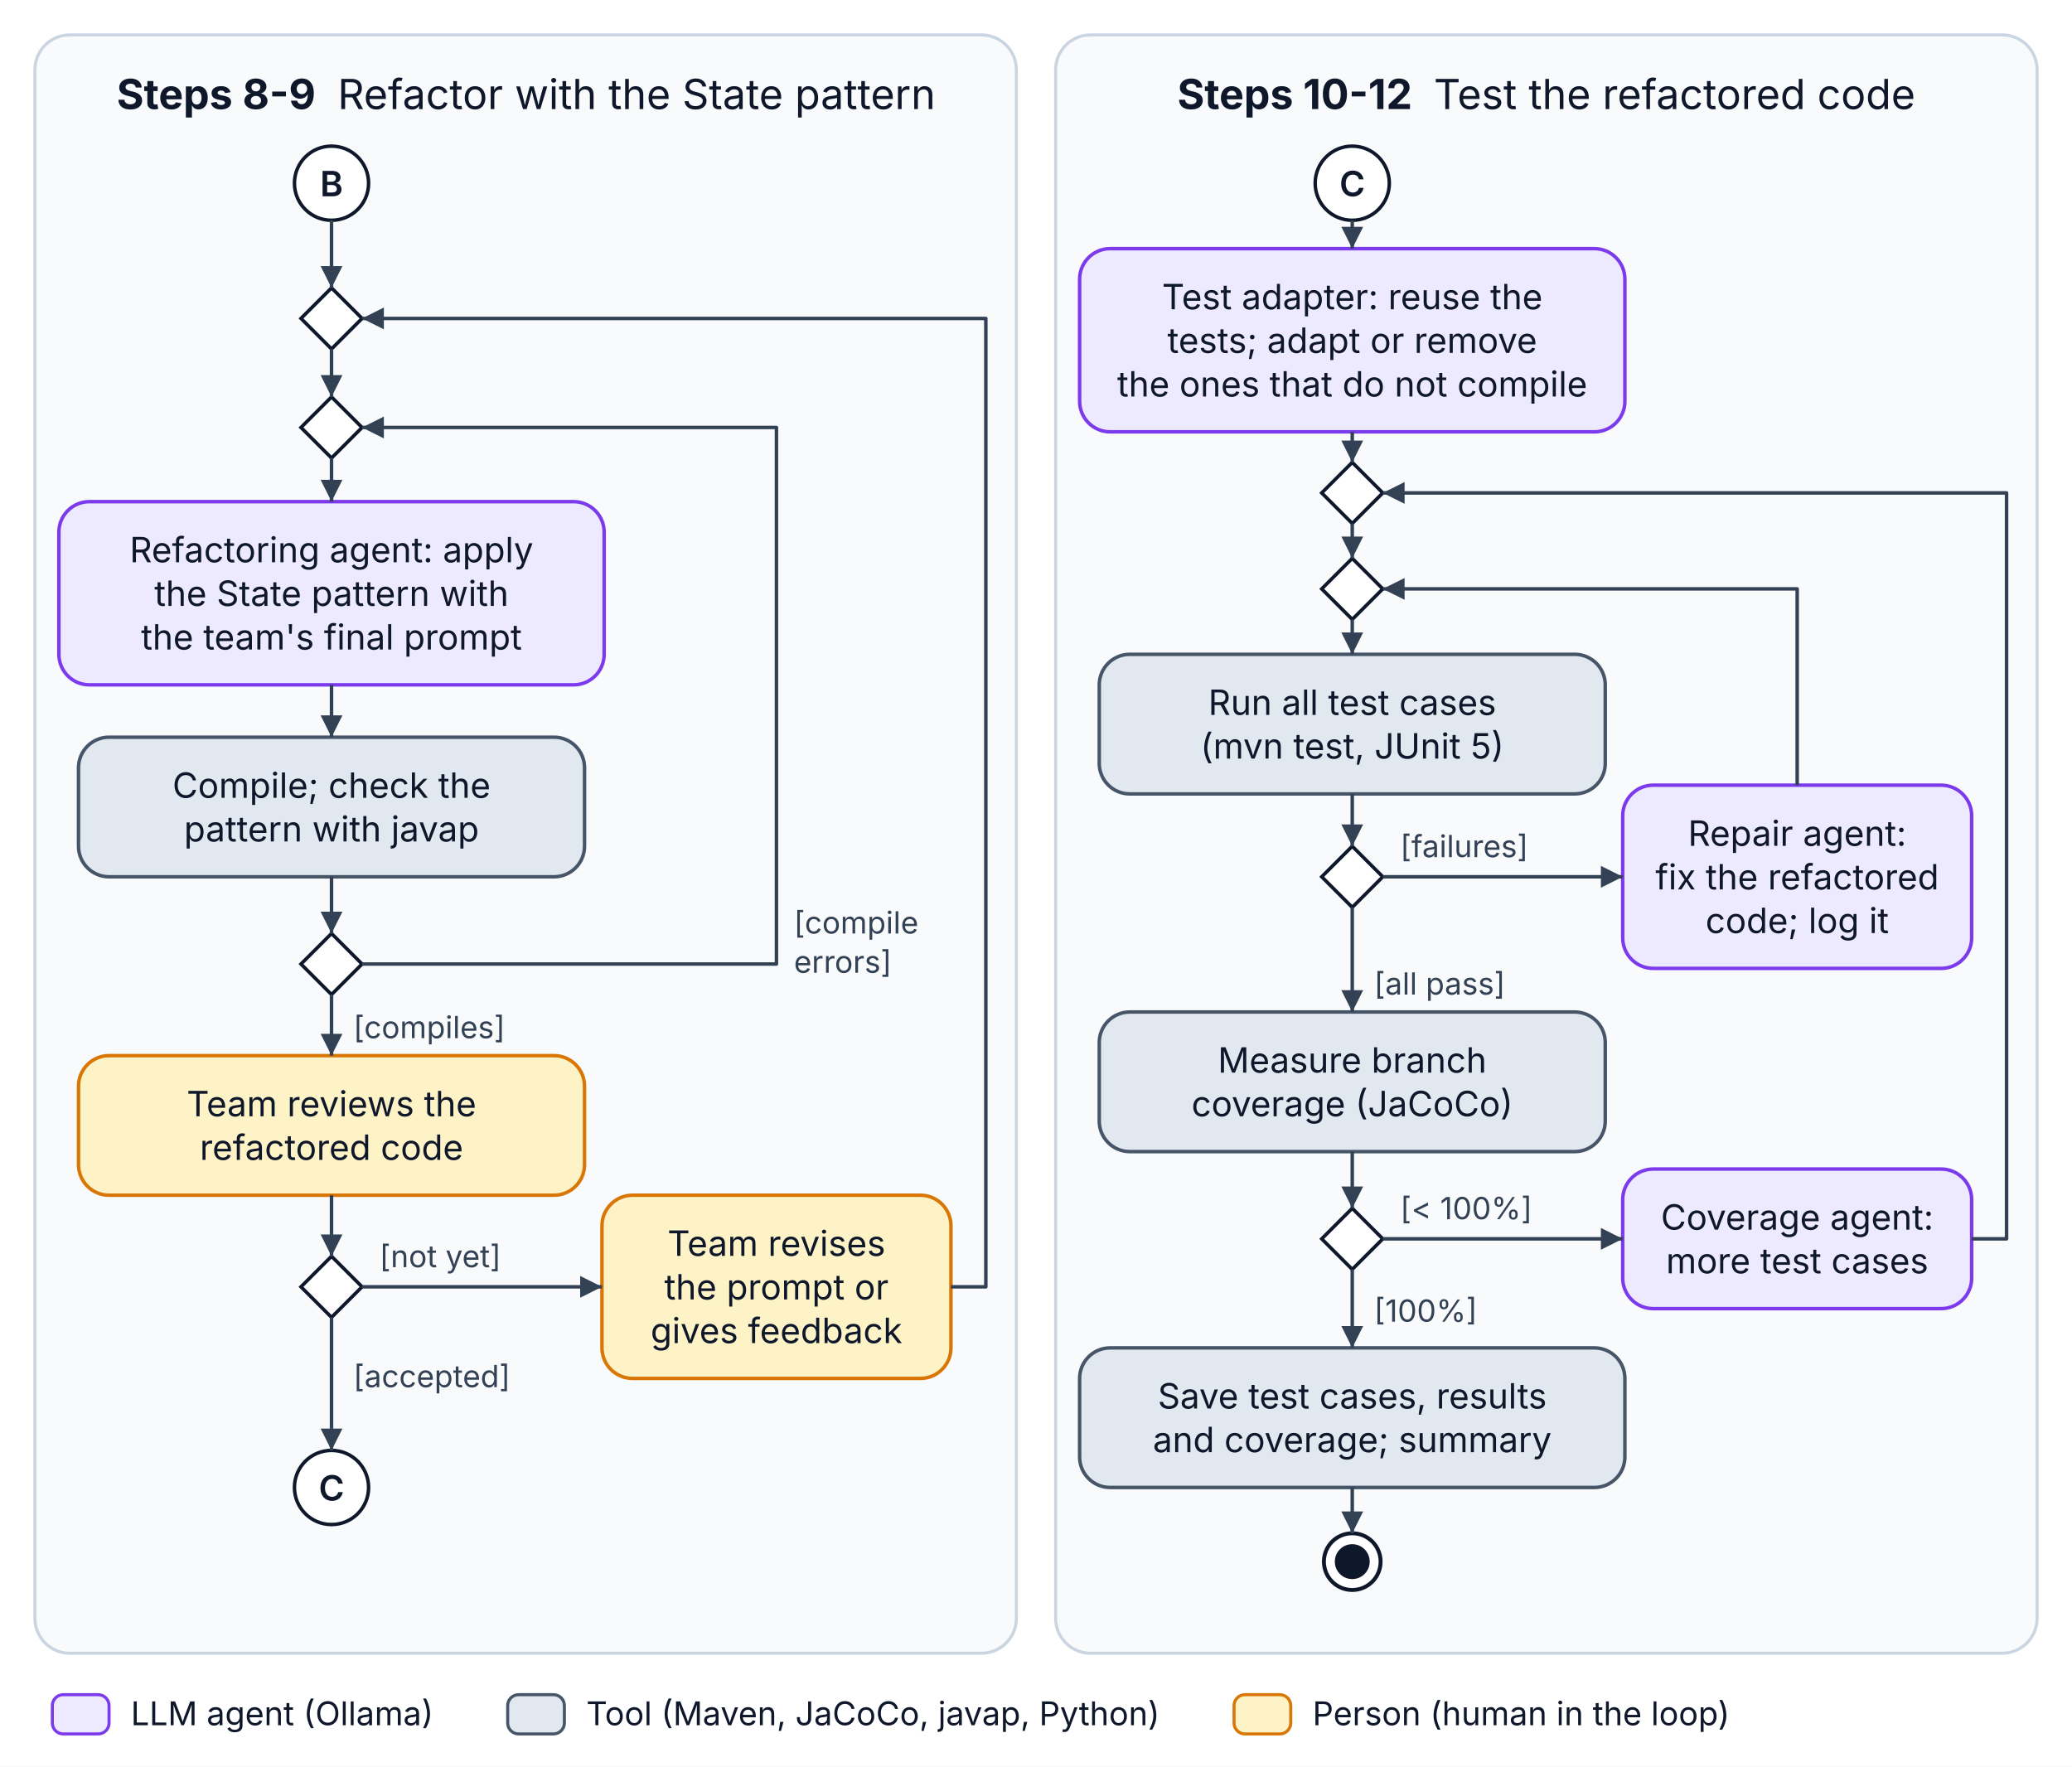
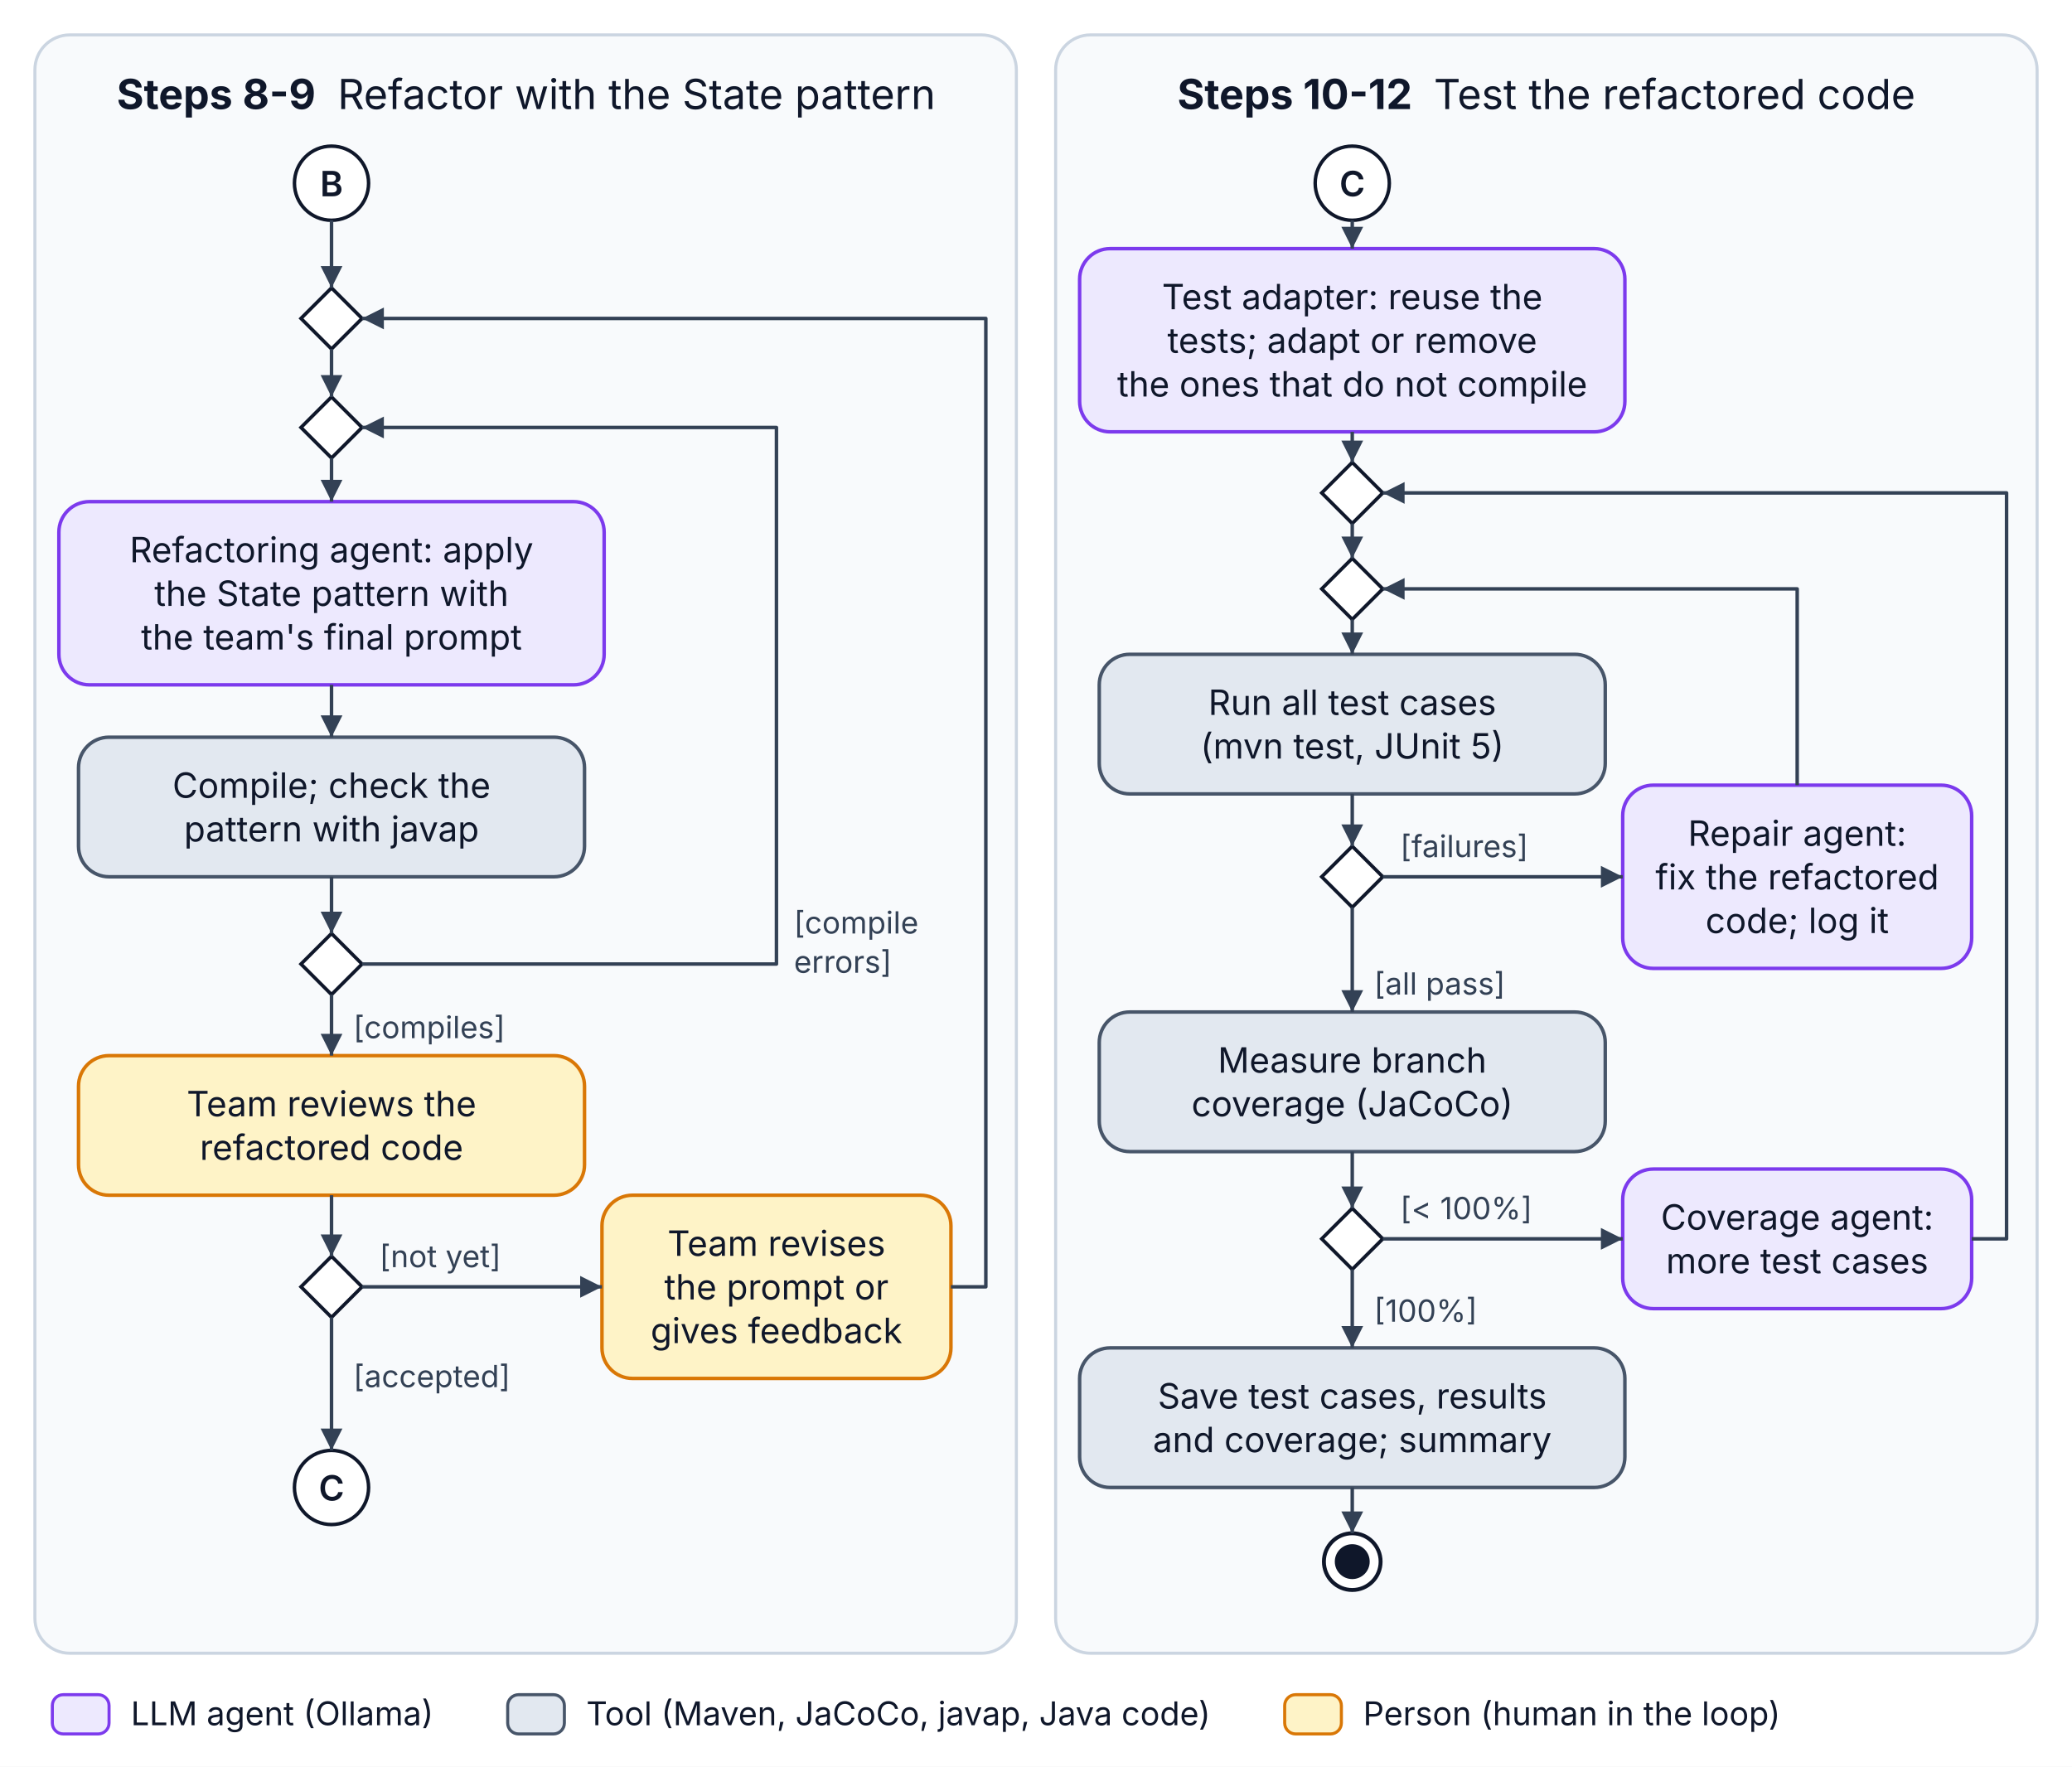
<svg xmlns="http://www.w3.org/2000/svg" width="950" height="810" viewBox="0 0 950 810">
  <rect width="100%" height="100%" fill="white" />
  <rect x="16" y="16" width="450" height="742" rx="16" fill="#F8FAFC" stroke="#CBD5E1" stroke-width="1.4" />
  <text x="53.5" y="50.0" font-family="Inter, 'Segoe UI', Helvetica, Arial, sans-serif" font-size="19" font-weight="700" text-anchor="start" fill="#0F172A">Steps 8-9</text>
  <text x="154.8" y="50.0" font-family="Inter, 'Segoe UI', Helvetica, Arial, sans-serif" font-size="19" font-weight="400" text-anchor="start" fill="#0F172A">Refactor with the State pattern</text>
  <circle cx="152" cy="84" r="17" fill="white" stroke="#0F172A" stroke-width="1.6" />
  <text x="152.0" y="90.0" font-family="Inter, 'Segoe UI', Helvetica, Arial, sans-serif" font-size="16" font-weight="600" text-anchor="middle" fill="#0F172A">B</text>
  <polygon points="152,132 166,146 152,160 138,146" fill="white" stroke="#0F172A" stroke-width="1.6" />
  <polygon points="152,182 166,196 152,210 138,196" fill="white" stroke="#0F172A" stroke-width="1.6" />
  <polyline points="152.0,101.0 152.0,132.0" fill="none" stroke="#334155" stroke-width="1.6" stroke-linejoin="round" />
  <polygon points="152,132 147,122 157,122" fill="#334155" />
  <polyline points="152.0,160.0 152.0,182.0" fill="none" stroke="#334155" stroke-width="1.6" stroke-linejoin="round" />
  <polygon points="152,182 147,172 157,172" fill="#334155" />
  <rect x="27.0" y="230.0" width="250" height="84" rx="14" fill="#EDE9FE" stroke="#7C3AED" stroke-width="1.6" />
  <text x="152.0" y="257.8" font-family="Inter, 'Segoe UI', Helvetica, Arial, sans-serif" font-size="16" font-weight="400" text-anchor="middle" fill="#0F172A">Refactoring agent: apply</text>
  <text x="152.0" y="277.8" font-family="Inter, 'Segoe UI', Helvetica, Arial, sans-serif" font-size="16" font-weight="400" text-anchor="middle" fill="#0F172A">the State pattern with</text>
  <text x="152.0" y="297.8" font-family="Inter, 'Segoe UI', Helvetica, Arial, sans-serif" font-size="16" font-weight="400" text-anchor="middle" fill="#0F172A">the team's final prompt</text>
  <polyline points="152.0,210.0 152.0,230.0" fill="none" stroke="#334155" stroke-width="1.6" stroke-linejoin="round" />
  <polygon points="152,230.0 147,220.0 157,220.0" fill="#334155" />
  <rect x="36.0" y="338.0" width="232" height="64" rx="14" fill="#E2E8F0" stroke="#475569" stroke-width="1.6" />
  <text x="152.0" y="365.8" font-family="Inter, 'Segoe UI', Helvetica, Arial, sans-serif" font-size="16" font-weight="400" text-anchor="middle" fill="#0F172A">Compile; check the</text>
  <text x="152.0" y="385.8" font-family="Inter, 'Segoe UI', Helvetica, Arial, sans-serif" font-size="16" font-weight="400" text-anchor="middle" fill="#0F172A">pattern with javap</text>
  <polyline points="152.0,314.0 152.0,338.0" fill="none" stroke="#334155" stroke-width="1.6" stroke-linejoin="round" />
  <polygon points="152,338.0 147,328.0 157,328.0" fill="#334155" />
  <polygon points="152,428 166,442 152,456 138,442" fill="white" stroke="#0F172A" stroke-width="1.6" />
  <polyline points="152.0,402.0 152.0,428.0" fill="none" stroke="#334155" stroke-width="1.6" stroke-linejoin="round" />
  <polygon points="152,428 147,418 157,418" fill="#334155" />
  <polyline points="166.0,442.0 356.0,442.0 356.0,196.0 166.0,196.0" fill="none" stroke="#334155" stroke-width="1.6" stroke-linejoin="round" />
  <polygon points="166,196 176,191 176,201" fill="#334155" />
  <text x="364.0" y="428.0" font-family="Inter, 'Segoe UI', Helvetica, Arial, sans-serif" font-size="14" font-weight="400" text-anchor="start" fill="#334155">[compile</text>
  <text x="364.0" y="446.0" font-family="Inter, 'Segoe UI', Helvetica, Arial, sans-serif" font-size="14" font-weight="400" text-anchor="start" fill="#334155">errors]</text>
  <rect x="36.0" y="484.0" width="232" height="64" rx="14" fill="#FEF3C7" stroke="#D97706" stroke-width="1.6" />
  <text x="152.0" y="511.8" font-family="Inter, 'Segoe UI', Helvetica, Arial, sans-serif" font-size="16" font-weight="400" text-anchor="middle" fill="#0F172A">Team reviews the</text>
  <text x="152.0" y="531.8" font-family="Inter, 'Segoe UI', Helvetica, Arial, sans-serif" font-size="16" font-weight="400" text-anchor="middle" fill="#0F172A">refactored code</text>
  <polyline points="152.0,456.0 152.0,484.0" fill="none" stroke="#334155" stroke-width="1.6" stroke-linejoin="round" />
  <polygon points="152,484.0 147,474.0 157,474.0" fill="#334155" />
  <text x="162.0" y="476.0" font-family="Inter, 'Segoe UI', Helvetica, Arial, sans-serif" font-size="14" font-weight="400" text-anchor="start" fill="#334155">[compiles]</text>
  <polygon points="152,576 166,590 152,604 138,590" fill="white" stroke="#0F172A" stroke-width="1.6" />
  <polyline points="152.0,548.0 152.0,576.0" fill="none" stroke="#334155" stroke-width="1.6" stroke-linejoin="round" />
  <polygon points="152,576 147,566 157,566" fill="#334155" />
  <rect x="276.0" y="548.0" width="160" height="84" rx="14" fill="#FEF3C7" stroke="#D97706" stroke-width="1.6" />
  <text x="356.0" y="575.8" font-family="Inter, 'Segoe UI', Helvetica, Arial, sans-serif" font-size="16" font-weight="400" text-anchor="middle" fill="#0F172A">Team revises</text>
  <text x="356.0" y="595.8" font-family="Inter, 'Segoe UI', Helvetica, Arial, sans-serif" font-size="16" font-weight="400" text-anchor="middle" fill="#0F172A">the prompt or</text>
  <text x="356.0" y="615.8" font-family="Inter, 'Segoe UI', Helvetica, Arial, sans-serif" font-size="16" font-weight="400" text-anchor="middle" fill="#0F172A">gives feedback</text>
  <polyline points="166.0,590.0 276.0,590.0" fill="none" stroke="#334155" stroke-width="1.6" stroke-linejoin="round" />
  <polygon points="276.0,590 266.0,585 266.0,595" fill="#334155" />
  <text x="174.0" y="581.0" font-family="Inter, 'Segoe UI', Helvetica, Arial, sans-serif" font-size="14" font-weight="400" text-anchor="start" fill="#334155">[not yet]</text>
  <polyline points="436.0,590.0 452.0,590.0 452.0,146.0 166.0,146.0" fill="none" stroke="#334155" stroke-width="1.6" stroke-linejoin="round" />
  <polygon points="166,146 176,141 176,151" fill="#334155" />
  <circle cx="152" cy="682" r="17" fill="white" stroke="#0F172A" stroke-width="1.6" />
  <text x="152.0" y="688.0" font-family="Inter, 'Segoe UI', Helvetica, Arial, sans-serif" font-size="16" font-weight="600" text-anchor="middle" fill="#0F172A">C</text>
  <polyline points="152.0,604.0 152.0,665.0" fill="none" stroke="#334155" stroke-width="1.6" stroke-linejoin="round" />
  <polygon points="152,665 147,655 157,655" fill="#334155" />
  <text x="162.0" y="636.0" font-family="Inter, 'Segoe UI', Helvetica, Arial, sans-serif" font-size="14" font-weight="400" text-anchor="start" fill="#334155">[accepted]</text>
  <rect x="484" y="16" width="450" height="742" rx="16" fill="#F8FAFC" stroke="#CBD5E1" stroke-width="1.4" />
  <text x="539.8" y="50.0" font-family="Inter, 'Segoe UI', Helvetica, Arial, sans-serif" font-size="19" font-weight="700" text-anchor="start" fill="#0F172A">Steps 10-12</text>
  <text x="657.4" y="50.0" font-family="Inter, 'Segoe UI', Helvetica, Arial, sans-serif" font-size="19" font-weight="400" text-anchor="start" fill="#0F172A">Test the refactored code</text>
  <circle cx="620" cy="84" r="17" fill="white" stroke="#0F172A" stroke-width="1.6" />
  <text x="620.0" y="90.0" font-family="Inter, 'Segoe UI', Helvetica, Arial, sans-serif" font-size="16" font-weight="600" text-anchor="middle" fill="#0F172A">C</text>
  <rect x="495.0" y="114.0" width="250" height="84" rx="14" fill="#EDE9FE" stroke="#7C3AED" stroke-width="1.6" />
  <text x="620.0" y="141.8" font-family="Inter, 'Segoe UI', Helvetica, Arial, sans-serif" font-size="16" font-weight="400" text-anchor="middle" fill="#0F172A">Test adapter: reuse the</text>
  <text x="620.0" y="161.8" font-family="Inter, 'Segoe UI', Helvetica, Arial, sans-serif" font-size="16" font-weight="400" text-anchor="middle" fill="#0F172A">tests; adapt or remove</text>
  <text x="620.0" y="181.8" font-family="Inter, 'Segoe UI', Helvetica, Arial, sans-serif" font-size="16" font-weight="400" text-anchor="middle" fill="#0F172A">the ones that do not compile</text>
  <polyline points="620.0,101.0 620.0,114.0" fill="none" stroke="#334155" stroke-width="1.6" stroke-linejoin="round" />
  <polygon points="620,114.0 615,104.0 625,104.0" fill="#334155" />
  <polygon points="620,212 634,226 620,240 606,226" fill="white" stroke="#0F172A" stroke-width="1.6" />
  <polygon points="620,256 634,270 620,284 606,270" fill="white" stroke="#0F172A" stroke-width="1.6" />
  <polyline points="620.0,198.0 620.0,212.0" fill="none" stroke="#334155" stroke-width="1.6" stroke-linejoin="round" />
  <polygon points="620,212 615,202 625,202" fill="#334155" />
  <polyline points="620.0,240.0 620.0,256.0" fill="none" stroke="#334155" stroke-width="1.6" stroke-linejoin="round" />
  <polygon points="620,256 615,246 625,246" fill="#334155" />
  <rect x="504.0" y="300.0" width="232" height="64" rx="14" fill="#E2E8F0" stroke="#475569" stroke-width="1.6" />
  <text x="620.0" y="327.8" font-family="Inter, 'Segoe UI', Helvetica, Arial, sans-serif" font-size="16" font-weight="400" text-anchor="middle" fill="#0F172A">Run all test cases</text>
  <text x="620.0" y="347.8" font-family="Inter, 'Segoe UI', Helvetica, Arial, sans-serif" font-size="16" font-weight="400" text-anchor="middle" fill="#0F172A">(mvn test, JUnit 5)</text>
  <polyline points="620.0,284.0 620.0,300.0" fill="none" stroke="#334155" stroke-width="1.6" stroke-linejoin="round" />
  <polygon points="620,300.0 615,290.0 625,290.0" fill="#334155" />
  <polygon points="620,388 634,402 620,416 606,402" fill="white" stroke="#0F172A" stroke-width="1.6" />
  <polyline points="620.0,364.0 620.0,388.0" fill="none" stroke="#334155" stroke-width="1.6" stroke-linejoin="round" />
  <polygon points="620,388 615,378 625,378" fill="#334155" />
  <rect x="744.0" y="360.0" width="160" height="84" rx="14" fill="#EDE9FE" stroke="#7C3AED" stroke-width="1.6" />
  <text x="824.0" y="387.8" font-family="Inter, 'Segoe UI', Helvetica, Arial, sans-serif" font-size="16" font-weight="400" text-anchor="middle" fill="#0F172A">Repair agent:</text>
  <text x="824.0" y="407.8" font-family="Inter, 'Segoe UI', Helvetica, Arial, sans-serif" font-size="16" font-weight="400" text-anchor="middle" fill="#0F172A">fix the refactored</text>
  <text x="824.0" y="427.8" font-family="Inter, 'Segoe UI', Helvetica, Arial, sans-serif" font-size="16" font-weight="400" text-anchor="middle" fill="#0F172A">code; log it</text>
  <polyline points="634.0,402.0 744.0,402.0" fill="none" stroke="#334155" stroke-width="1.6" stroke-linejoin="round" />
  <polygon points="744.0,402 734.0,397 734.0,407" fill="#334155" />
  <text x="642.0" y="393.0" font-family="Inter, 'Segoe UI', Helvetica, Arial, sans-serif" font-size="14" font-weight="400" text-anchor="start" fill="#334155">[failures]</text>
  <polyline points="824.0,360.0 824.0,270.0 634.0,270.0" fill="none" stroke="#334155" stroke-width="1.6" stroke-linejoin="round" />
  <polygon points="634,270 644,265 644,275" fill="#334155" />
  <rect x="504.0" y="464.0" width="232" height="64" rx="14" fill="#E2E8F0" stroke="#475569" stroke-width="1.6" />
  <text x="620.0" y="491.8" font-family="Inter, 'Segoe UI', Helvetica, Arial, sans-serif" font-size="16" font-weight="400" text-anchor="middle" fill="#0F172A">Measure branch</text>
  <text x="620.0" y="511.8" font-family="Inter, 'Segoe UI', Helvetica, Arial, sans-serif" font-size="16" font-weight="400" text-anchor="middle" fill="#0F172A">coverage (JaCoCo)</text>
  <polyline points="620.0,416.0 620.0,464.0" fill="none" stroke="#334155" stroke-width="1.6" stroke-linejoin="round" />
  <polygon points="620,464.0 615,454.0 625,454.0" fill="#334155" />
  <text x="630.0" y="456.0" font-family="Inter, 'Segoe UI', Helvetica, Arial, sans-serif" font-size="14" font-weight="400" text-anchor="start" fill="#334155">[all pass]</text>
  <polygon points="620,554 634,568 620,582 606,568" fill="white" stroke="#0F172A" stroke-width="1.6" />
  <polyline points="620.0,528.0 620.0,554.0" fill="none" stroke="#334155" stroke-width="1.6" stroke-linejoin="round" />
  <polygon points="620,554 615,544 625,544" fill="#334155" />
  <rect x="744.0" y="536.0" width="160" height="64" rx="14" fill="#EDE9FE" stroke="#7C3AED" stroke-width="1.6" />
  <text x="824.0" y="563.8" font-family="Inter, 'Segoe UI', Helvetica, Arial, sans-serif" font-size="16" font-weight="400" text-anchor="middle" fill="#0F172A">Coverage agent:</text>
  <text x="824.0" y="583.8" font-family="Inter, 'Segoe UI', Helvetica, Arial, sans-serif" font-size="16" font-weight="400" text-anchor="middle" fill="#0F172A">more test cases</text>
  <polyline points="634.0,568.0 744.0,568.0" fill="none" stroke="#334155" stroke-width="1.6" stroke-linejoin="round" />
  <polygon points="744.0,568 734.0,563 734.0,573" fill="#334155" />
  <text x="642.0" y="559.0" font-family="Inter, 'Segoe UI', Helvetica, Arial, sans-serif" font-size="14" font-weight="400" text-anchor="start" fill="#334155">[&lt; 100%]</text>
  <polyline points="904.0,568.0 920.0,568.0 920.0,226.0 634.0,226.0" fill="none" stroke="#334155" stroke-width="1.6" stroke-linejoin="round" />
  <polygon points="634,226 644,221 644,231" fill="#334155" />
  <rect x="495.0" y="618.0" width="250" height="64" rx="14" fill="#E2E8F0" stroke="#475569" stroke-width="1.6" />
  <text x="620.0" y="645.8" font-family="Inter, 'Segoe UI', Helvetica, Arial, sans-serif" font-size="16" font-weight="400" text-anchor="middle" fill="#0F172A">Save test cases, results</text>
  <text x="620.0" y="665.8" font-family="Inter, 'Segoe UI', Helvetica, Arial, sans-serif" font-size="16" font-weight="400" text-anchor="middle" fill="#0F172A">and coverage; summary</text>
  <polyline points="620.0,582.0 620.0,618.0" fill="none" stroke="#334155" stroke-width="1.6" stroke-linejoin="round" />
  <polygon points="620,618.0 615,608.0 625,608.0" fill="#334155" />
  <text x="630.0" y="606.0" font-family="Inter, 'Segoe UI', Helvetica, Arial, sans-serif" font-size="14" font-weight="400" text-anchor="start" fill="#334155">[100%]</text>
  <circle cx="620" cy="716" r="13" fill="white" stroke="#0F172A" stroke-width="1.8" />
  <circle cx="620" cy="716" r="8" fill="#0F172A" />
  <polyline points="620.0,682.0 620.0,703.0" fill="none" stroke="#334155" stroke-width="1.6" stroke-linejoin="round" />
  <polygon points="620,703 615,693 625,693" fill="#334155" />
  <rect x="24" y="777" width="26" height="18" rx="5" fill="#EDE9FE" stroke="#7C3AED" stroke-width="1.4" />
  <text x="60.0" y="791.0" font-family="Inter, 'Segoe UI', Helvetica, Arial, sans-serif" font-size="15" font-weight="400" text-anchor="start" fill="#0F172A">LLM agent (Ollama)</text>
  <rect x="232.766" y="777" width="26" height="18" rx="5" fill="#E2E8F0" stroke="#475569" stroke-width="1.4" />
-   <text x="268.8" y="791.0" font-family="Inter, 'Segoe UI', Helvetica, Arial, sans-serif" font-size="15" font-weight="400" text-anchor="start" fill="#0F172A">Tool (Maven, JaCoCo, javap, Python)</text>
-   <rect x="565.797" y="777" width="26" height="18" rx="5" fill="#FEF3C7" stroke="#D97706" stroke-width="1.4" />
-   <text x="601.8" y="791.0" font-family="Inter, 'Segoe UI', Helvetica, Arial, sans-serif" font-size="15" font-weight="400" text-anchor="start" fill="#0F172A">Person (human in the loop)</text>
+   <text x="268.8" y="791.0" font-family="Inter, 'Segoe UI', Helvetica, Arial, sans-serif" font-size="15" font-weight="400" text-anchor="start" fill="#0F172A">Tool (Maven, JaCoCo, javap, Java code)</text>
+   <rect x="589.016" y="777" width="26" height="18" rx="5" fill="#FEF3C7" stroke="#D97706" stroke-width="1.4" />
+   <text x="625.0" y="791.0" font-family="Inter, 'Segoe UI', Helvetica, Arial, sans-serif" font-size="15" font-weight="400" text-anchor="start" fill="#0F172A">Person (human in the loop)</text>
</svg>
